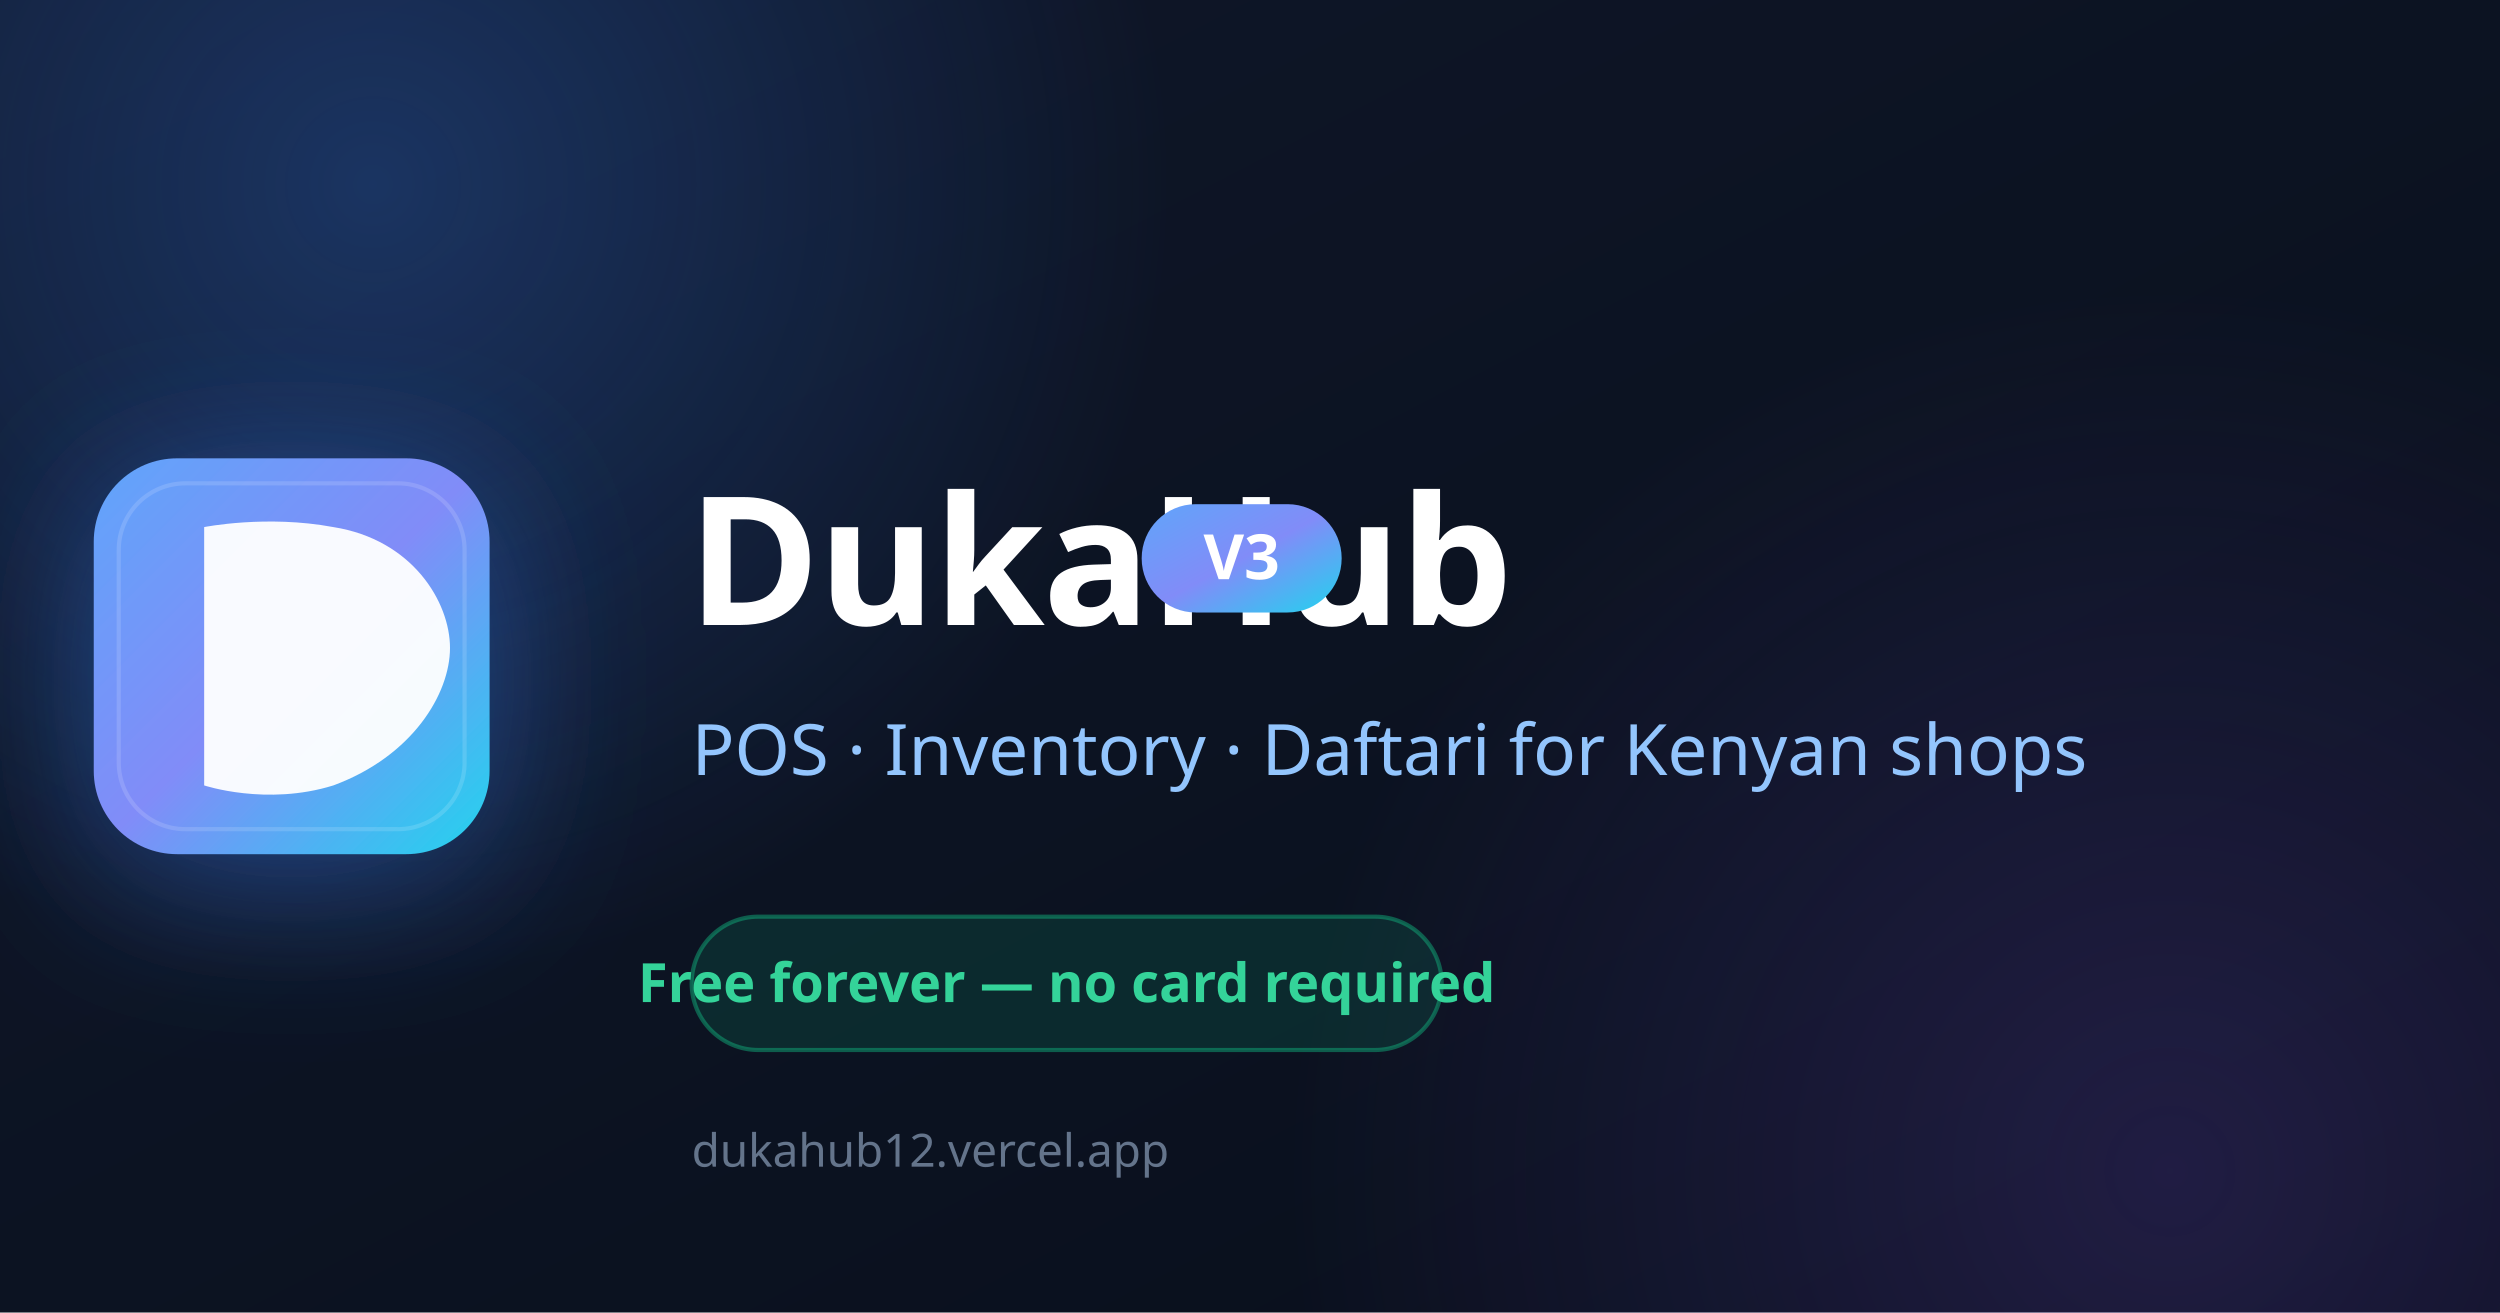
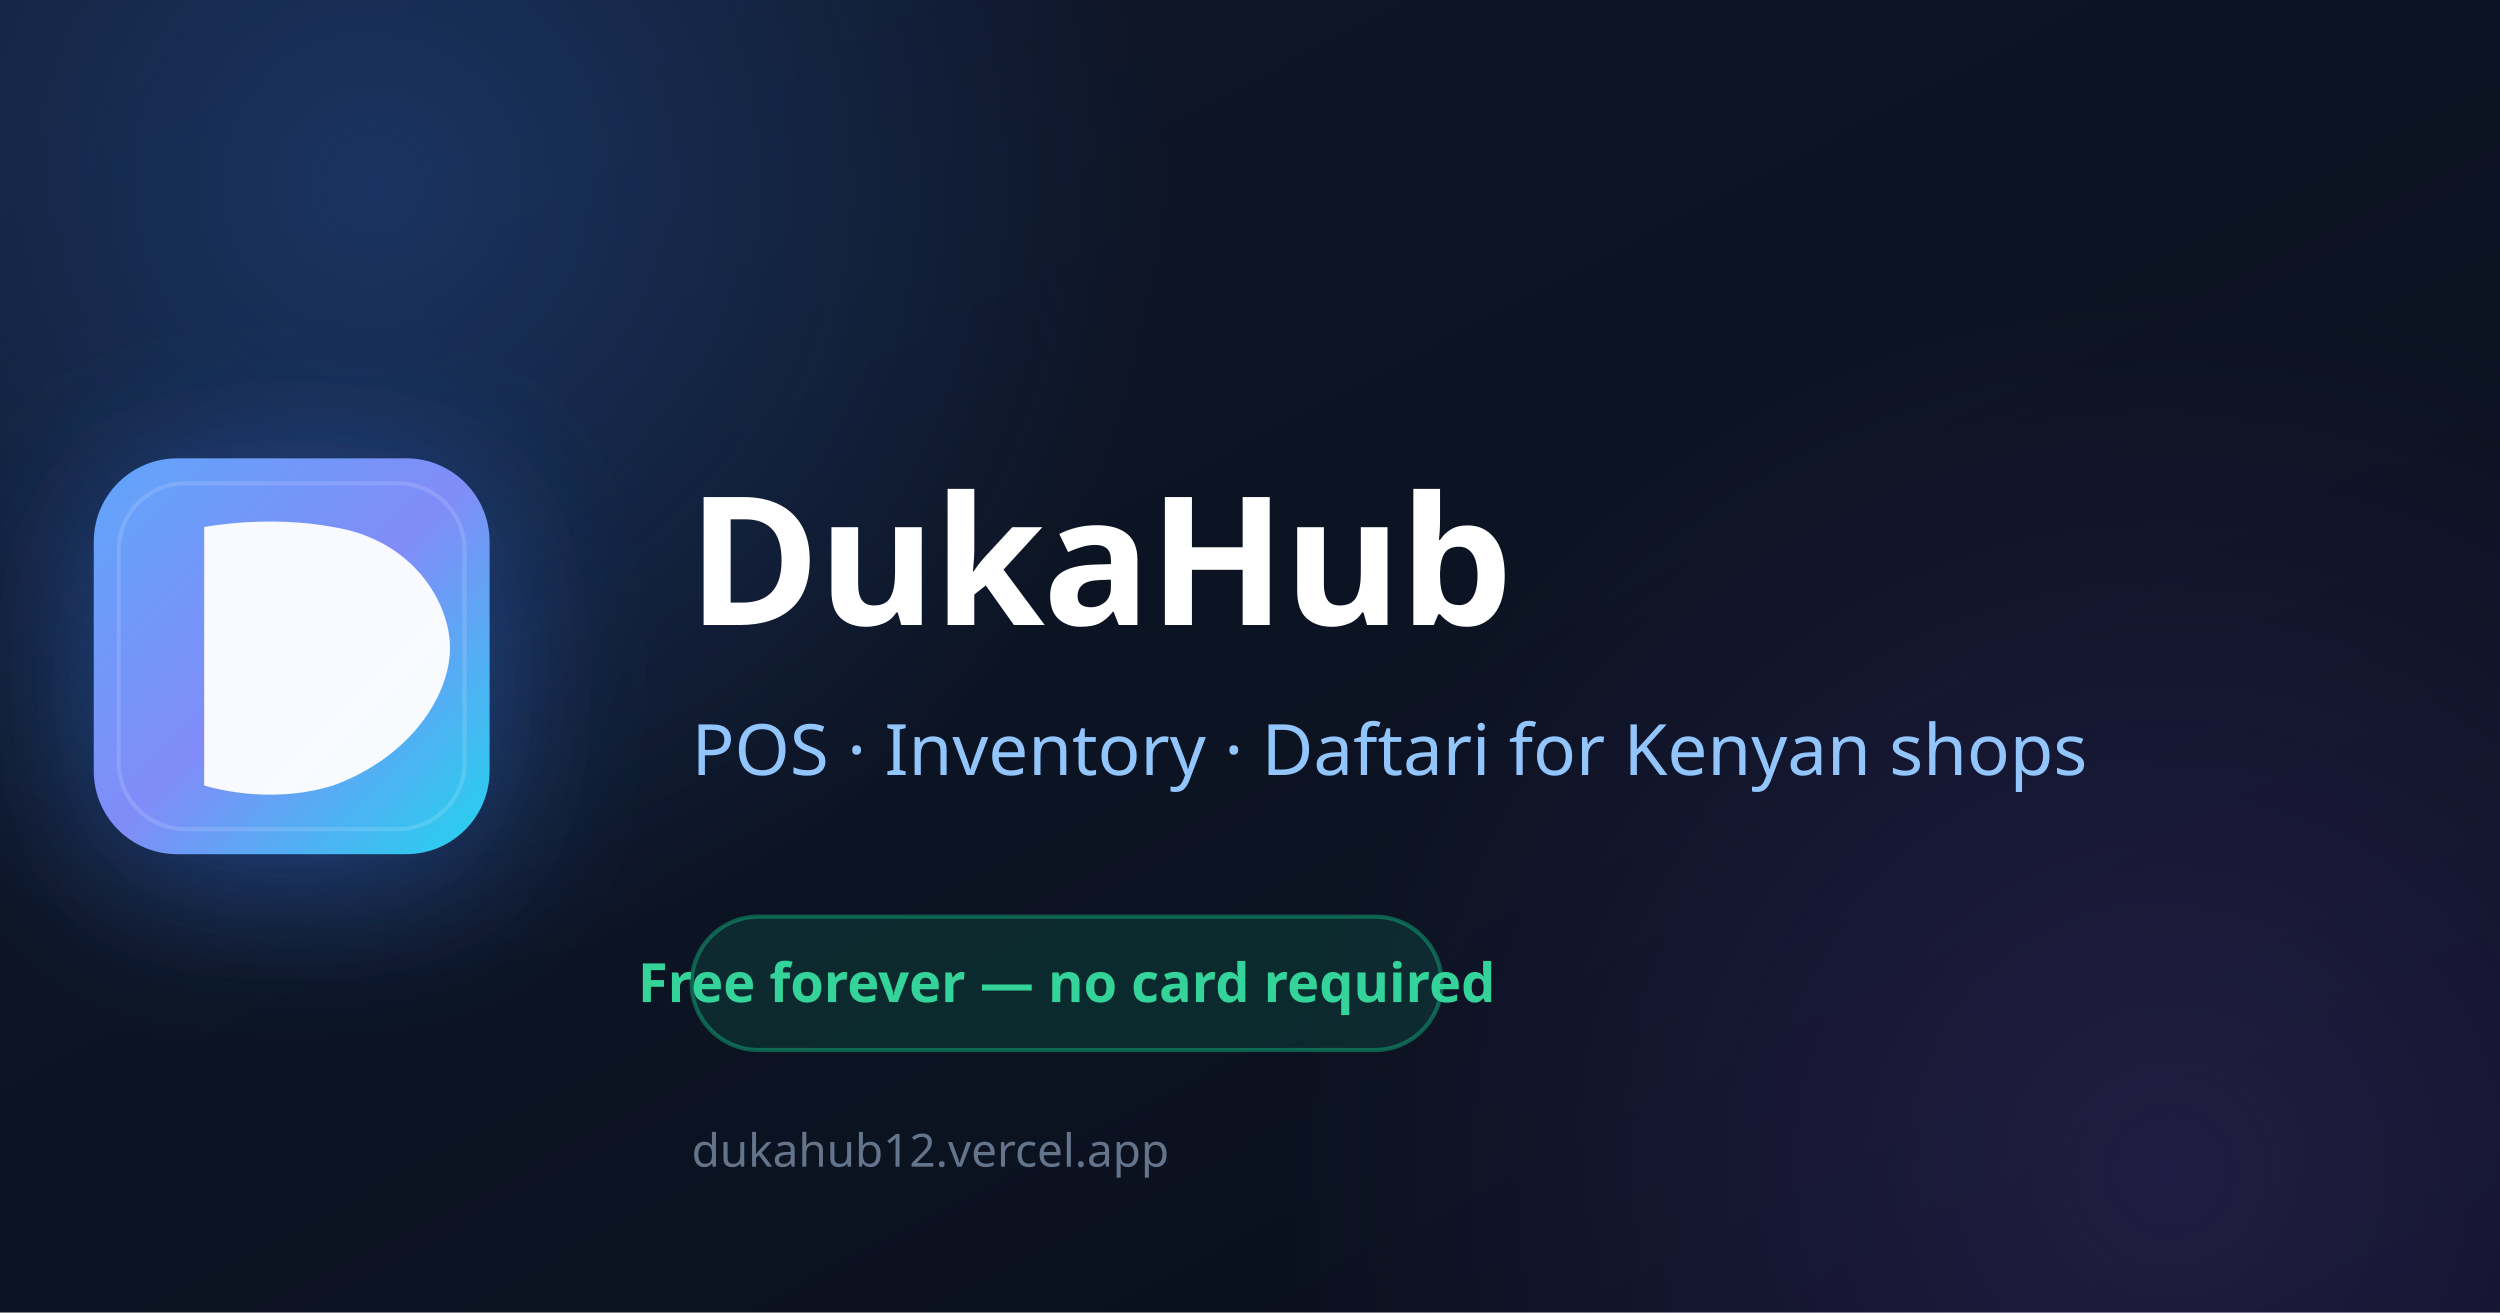
<svg xmlns="http://www.w3.org/2000/svg" width="1200" height="630" viewBox="0 0 1200 630">
  <defs>
    <linearGradient id="bgGrad" x1="0%" y1="0%" x2="100%" y2="100%">
      <stop offset="0%" style="stop-color:#0f172a" />
      <stop offset="50%" style="stop-color:#0c1322" />
      <stop offset="100%" style="stop-color:#080e1a" />
    </linearGradient>
    <linearGradient id="brandGrad" x1="0%" y1="0%" x2="100%" y2="100%">
      <stop offset="0%" style="stop-color:#60a5fa" />
      <stop offset="50%" style="stop-color:#818cf8" />
      <stop offset="100%" style="stop-color:#22d3ee" />
    </linearGradient>
    <radialGradient id="glowBlue" cx="50%" cy="50%" r="50%">
      <stop offset="0%" style="stop-color:rgba(59,130,246,0.28)" />
      <stop offset="100%" style="stop-color:rgba(59,130,246,0)" />
    </radialGradient>
    <radialGradient id="glowViolet" cx="50%" cy="50%" r="50%">
      <stop offset="0%" style="stop-color:rgba(139,92,246,0.18)" />
      <stop offset="100%" style="stop-color:rgba(139,92,246,0)" />
    </radialGradient>
  </defs>
  <rect width="1200" height="630" fill="url(#bgGrad)" />
  <circle cx="180" cy="90" r="380" fill="url(#glowBlue)" />
  <circle cx="1040" cy="560" r="420" fill="url(#glowViolet)" />
  <g transform="translate(140,315)">
    <rect x="-95" y="-95" width="190" height="190" rx="40" fill="url(#brandGrad)" filter="drop-shadow(0 12px 40px rgba(59,130,246,0.45))" />
    <rect x="-83" y="-83" width="166" height="166" rx="32" fill="none" stroke="rgba(255,255,255,0.14)" stroke-width="2" />
    <g transform="translate(0,0)">
      <path d="M-42 -62 L-42 62 C-42 62 -12 72 20 62 C58 48 76 18 76 -4 C76 -26 58 -56 20 -62 C-12 -68 -42 -62 -42 -62 Z" fill="white" opacity="0.95" />
    </g>
  </g>
  <text x="330" y="300" font-family="sans-serif" font-size="86" font-weight="800" fill="#ffffff" letter-spacing="-1">DukaHub</text>
-   <rect x="548" y="242" width="96" height="52" rx="26" fill="url(#brandGrad)" />
-   <text x="596" y="278" font-family="sans-serif" font-size="30" font-weight="700" fill="#ffffff" text-anchor="middle">V3</text>
  <text x="332" y="372" font-family="sans-serif" font-size="34" fill="#93c5fd">POS · Inventory · Daftari for Kenyan shops</text>
  <g transform="translate(332,440)">
    <rect width="360" height="64" rx="32" fill="rgba(16,185,129,0.14)" stroke="rgba(16,185,129,0.45)" stroke-width="2" />
    <text x="180" y="41" font-family="sans-serif" font-size="26" font-weight="600" fill="#34d399" text-anchor="middle">Free forever — no card required</text>
  </g>
  <text x="332" y="560" font-family="sans-serif" font-size="22" fill="#64748b">dukahub12.vercel.app</text>
</svg>
